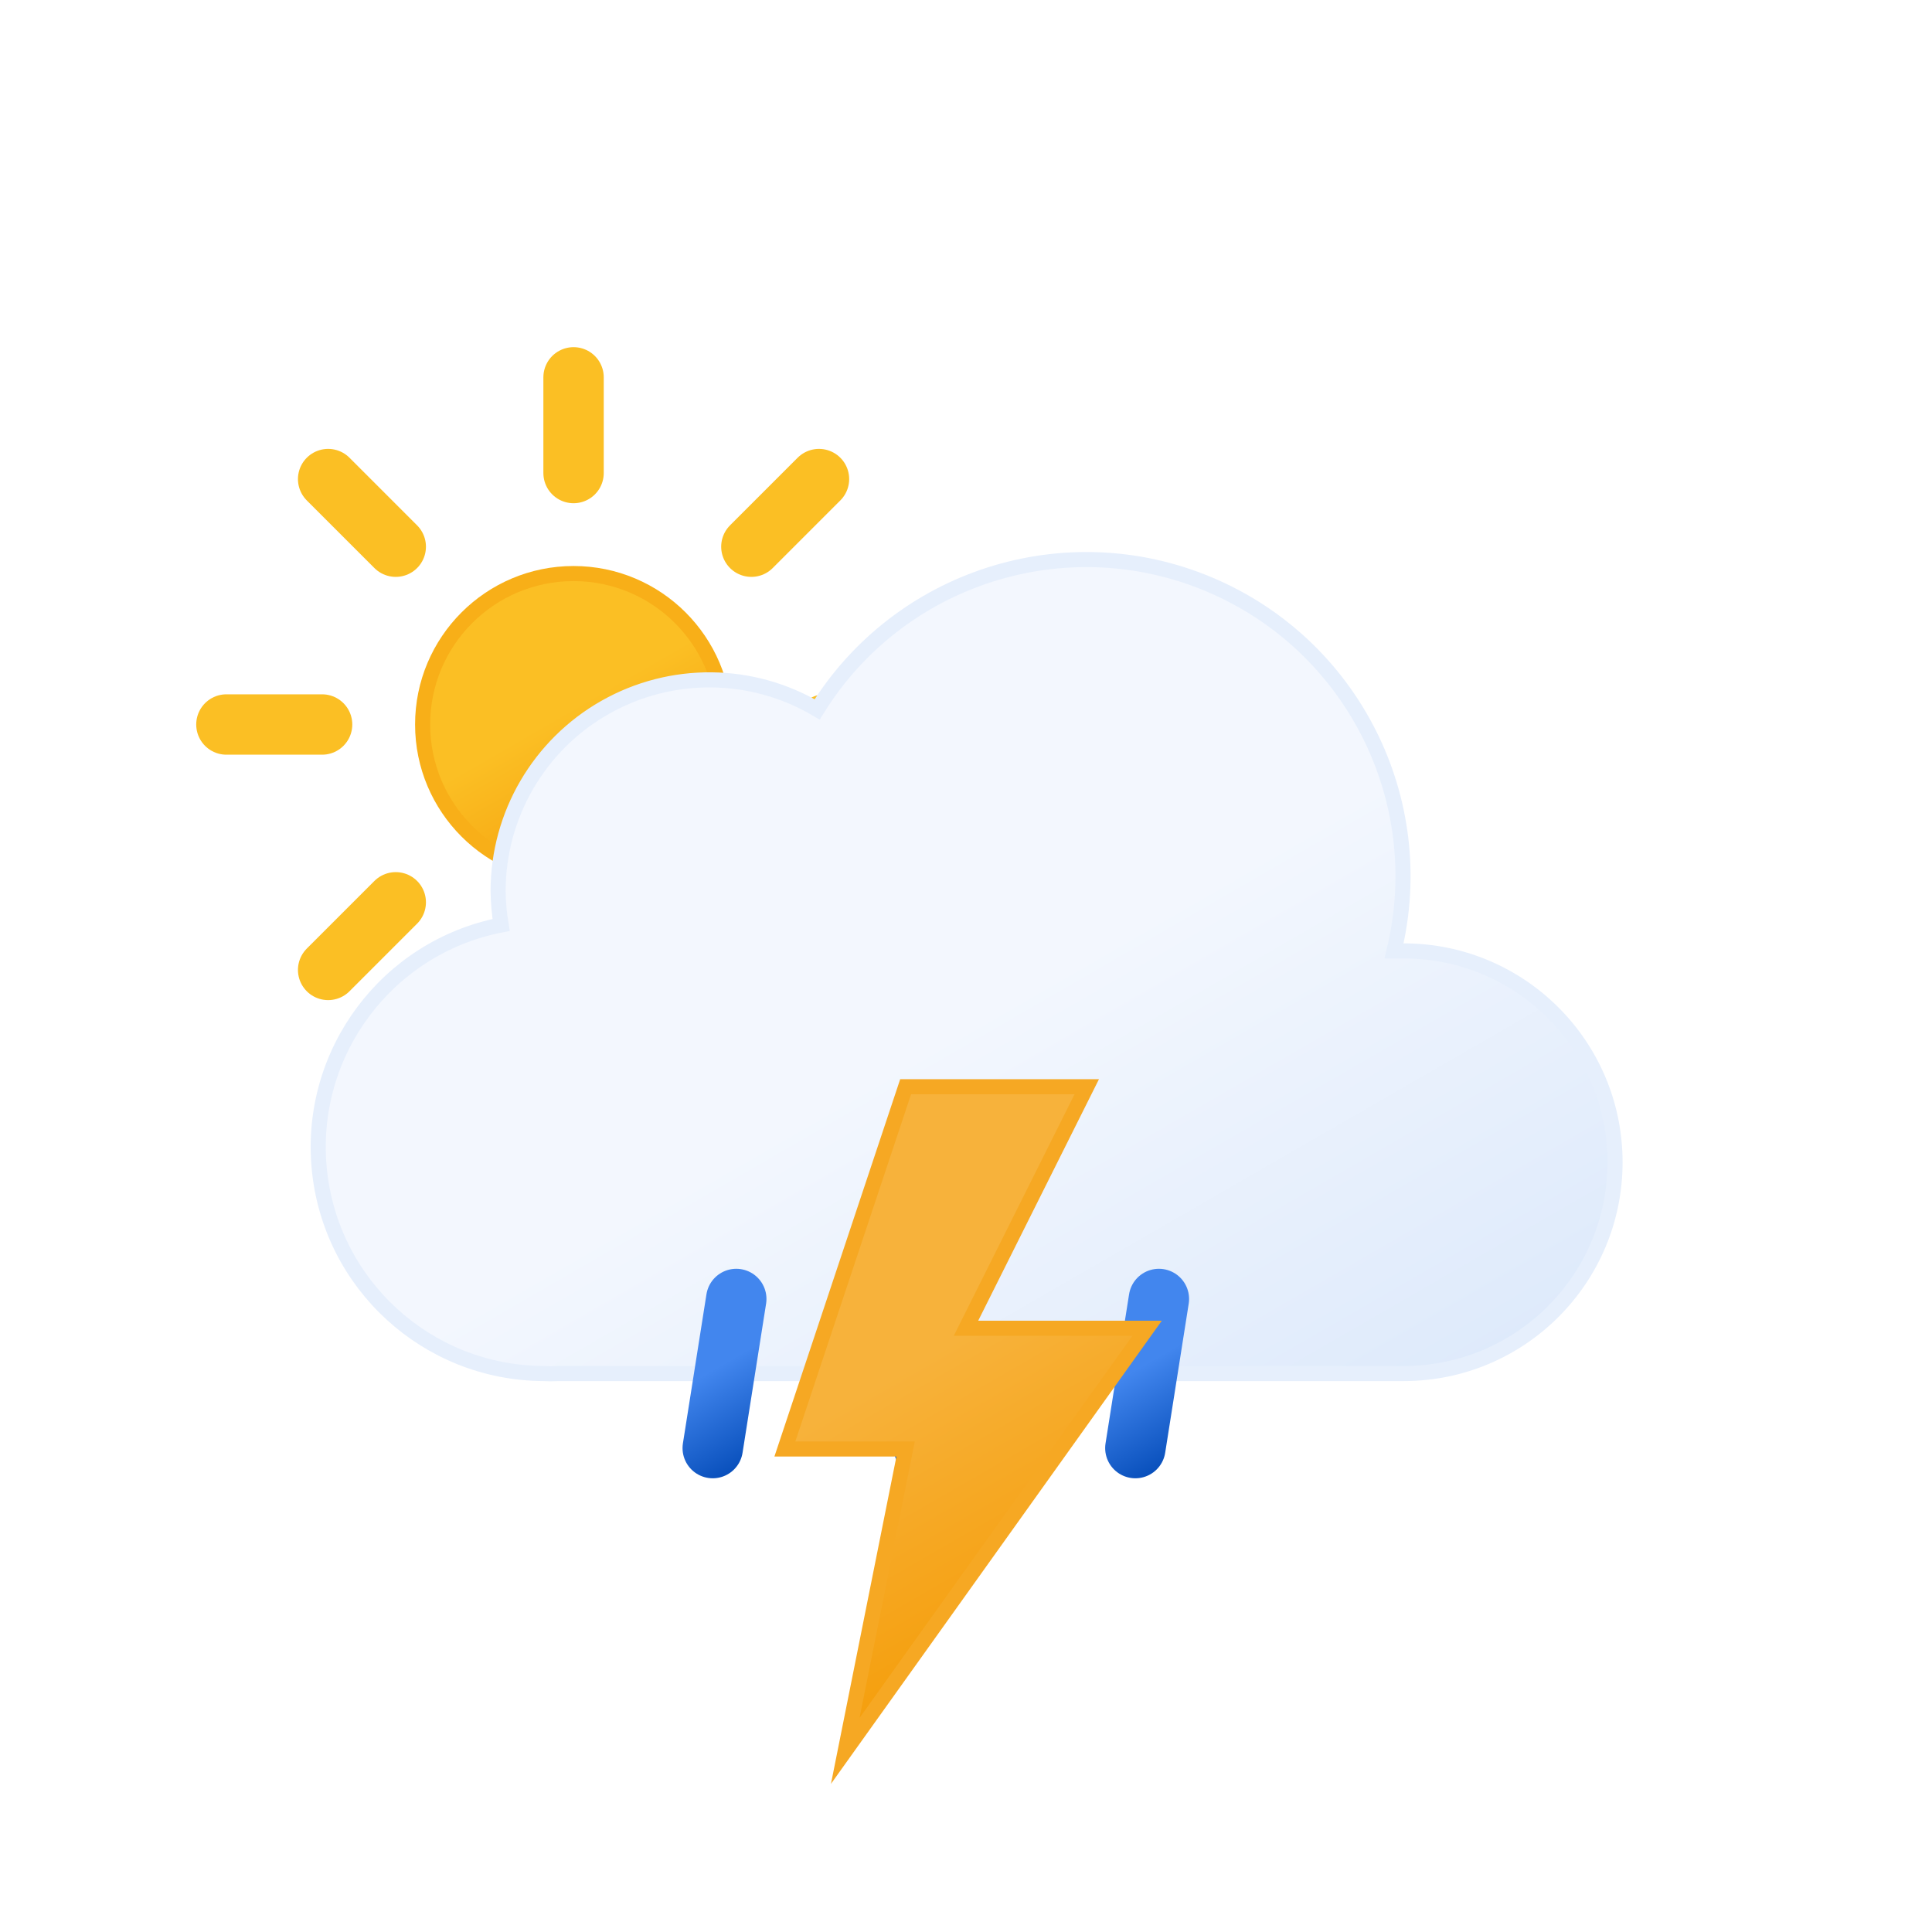
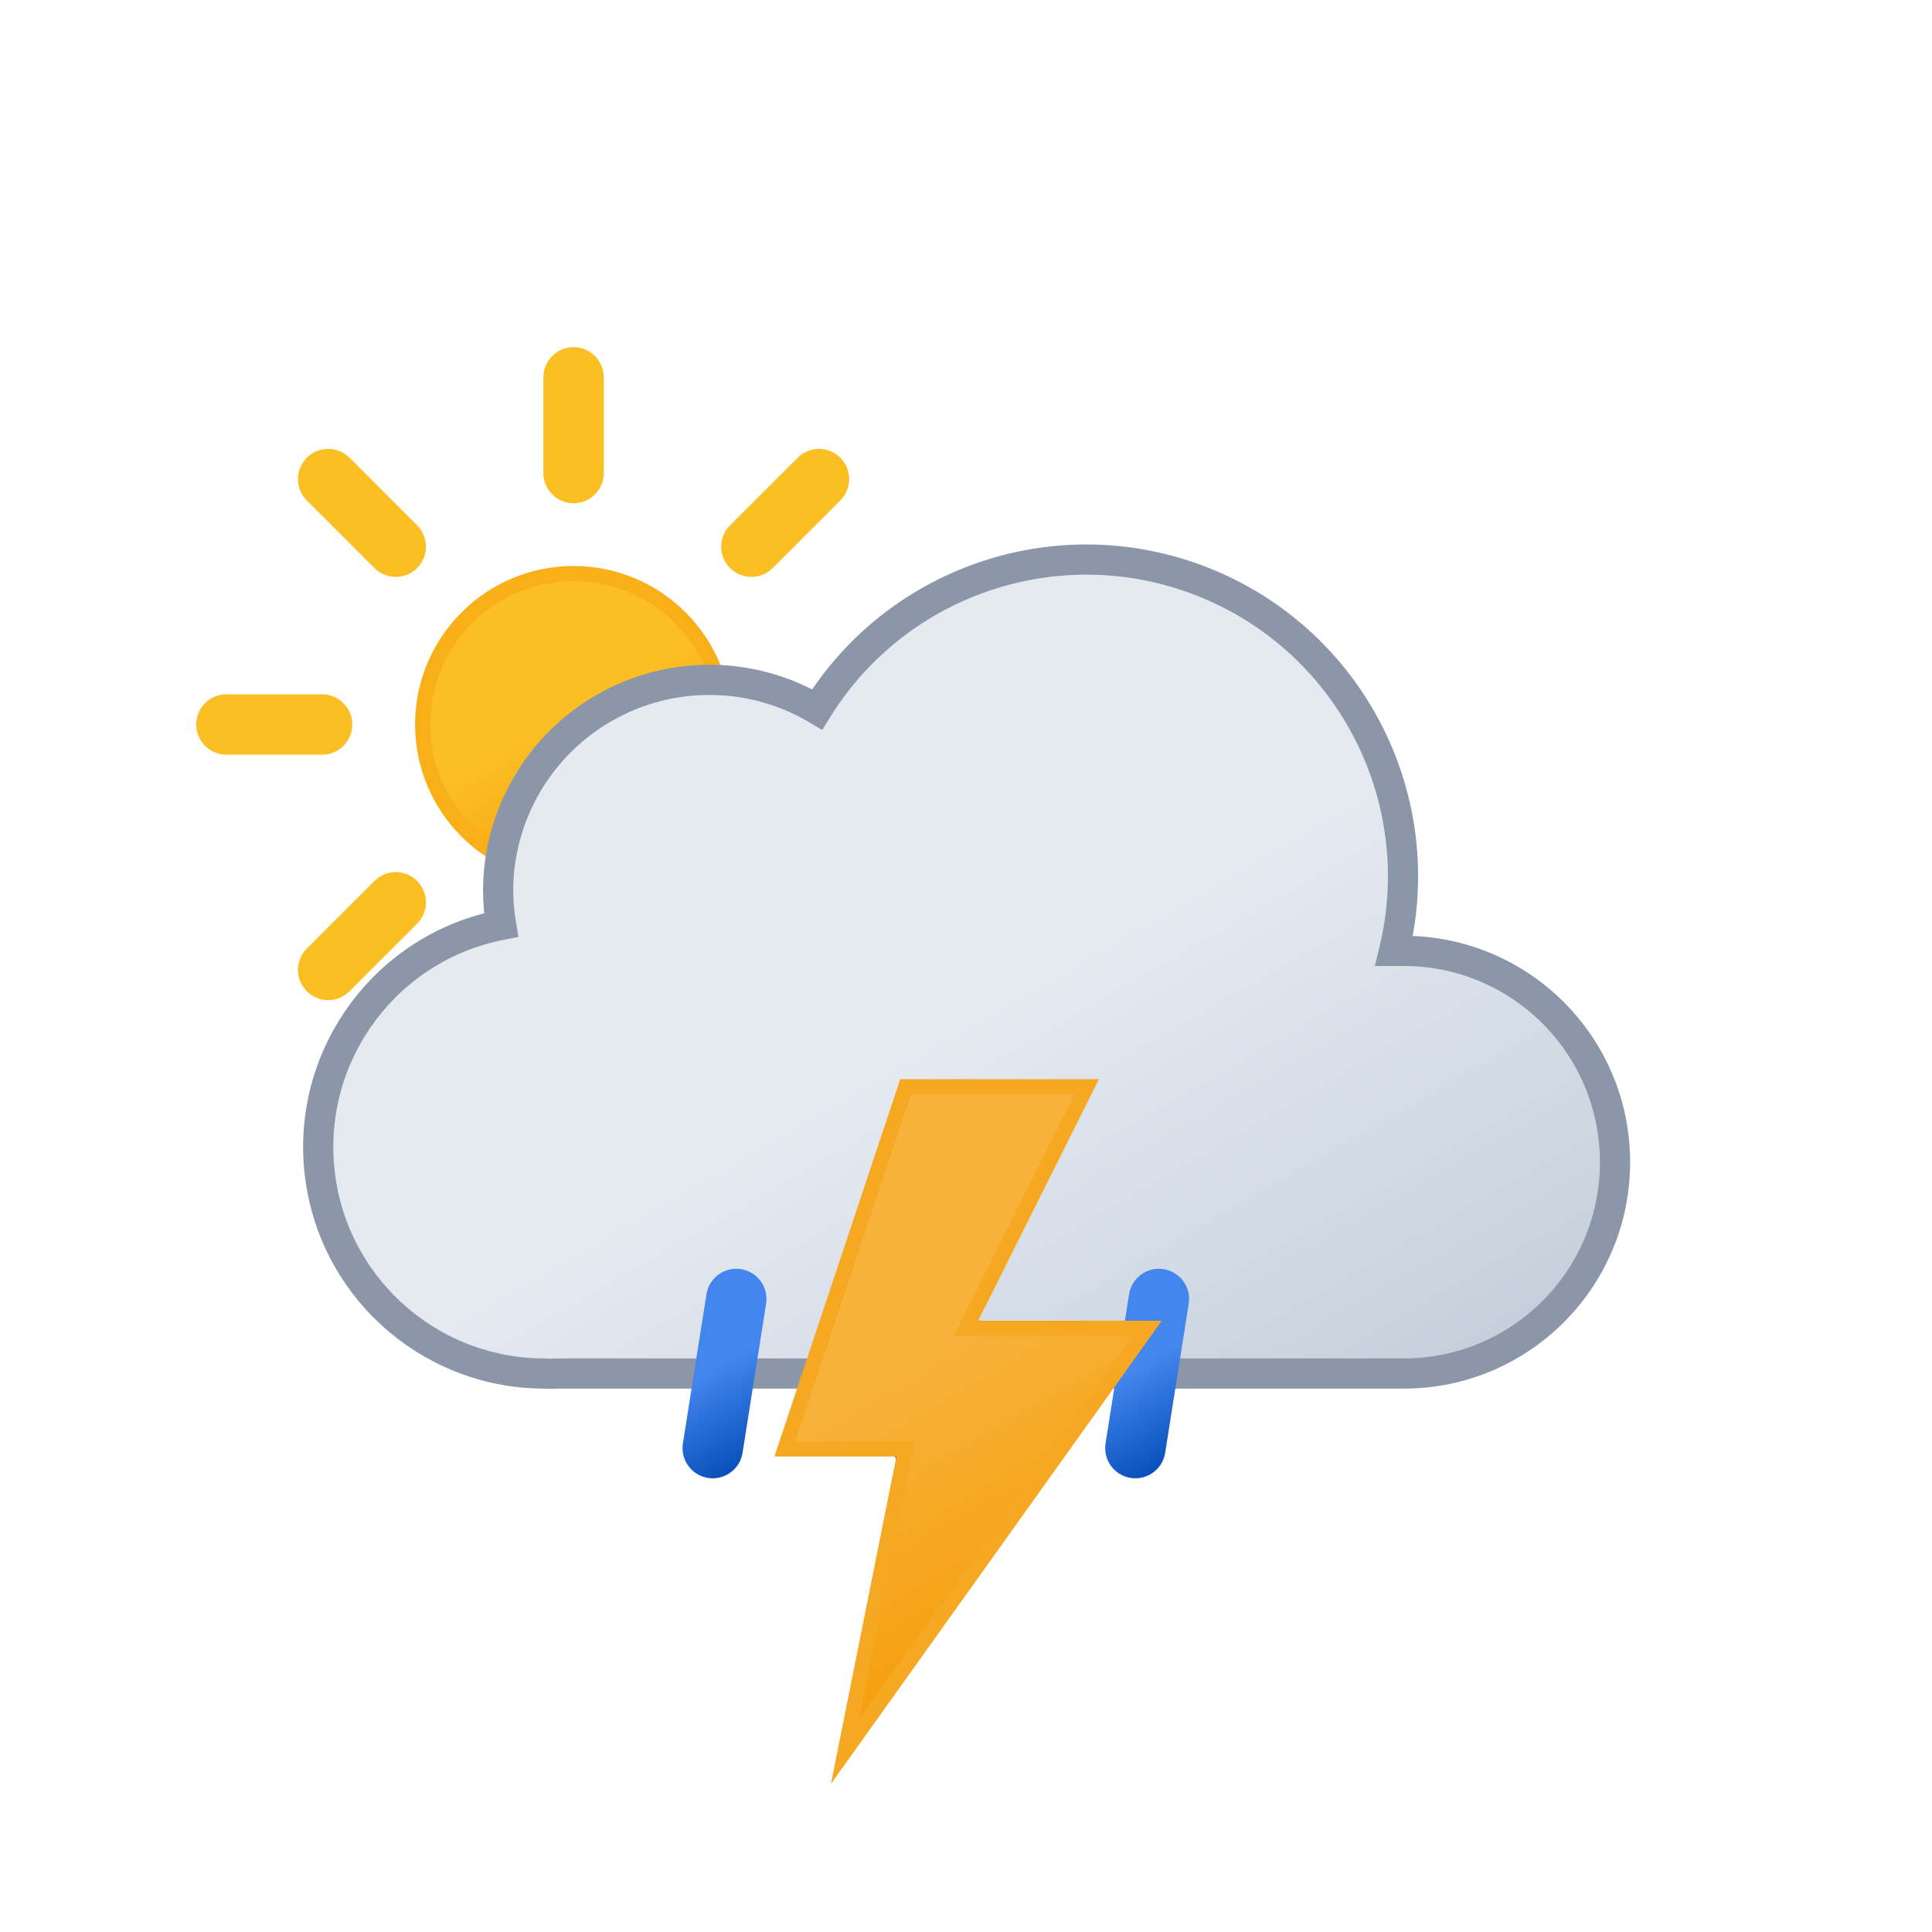
<svg xmlns="http://www.w3.org/2000/svg" xmlns:xlink="http://www.w3.org/1999/xlink" viewBox="0 0 64 64">
  <defs>
    <linearGradient id="b" x1="16.5" x2="21.5" y1="19.67" y2="28.33" gradientUnits="userSpaceOnUse">
      <stop offset="0" stop-color="#fbbf24" />
      <stop offset=".45" stop-color="#fbbf24" />
      <stop offset="1" stop-color="#f59e0b" />
    </linearGradient>
    <linearGradient id="c" x1="22.56" x2="39.2" y1="21.96" y2="50.8" gradientUnits="userSpaceOnUse">
-       <stop offset="0" stop-color="#f3f7fe" />
-       <stop offset=".45" stop-color="#f3f7fe" />
-       <stop offset="1" stop-color="#deeafb" />
+       <stop offset="0" stop-color="#e5eaf1" />
+       <stop offset=".45" stop-color="#e5eaf1" />
+       <stop offset="1" stop-color="#c5cfdb" />
    </linearGradient>
    <linearGradient id="a" x1="22.53" x2="25.47" y1="42.95" y2="48.05" gradientUnits="userSpaceOnUse">
      <stop offset="0" stop-color="#4286ee" />
      <stop offset=".45" stop-color="#4286ee" />
      <stop offset="1" stop-color="#0950bc" />
    </linearGradient>
    <linearGradient id="d" x1="29.53" x2="32.47" y1="42.95" y2="48.05" xlink:href="#a" />
    <linearGradient id="e" x1="36.53" x2="39.47" y1="42.95" y2="48.05" xlink:href="#a" />
    <linearGradient id="f" x1="26.74" x2="35.76" y1="37.88" y2="53.52" gradientUnits="userSpaceOnUse">
      <stop offset="0" stop-color="#f7b23b" />
      <stop offset=".45" stop-color="#f7b23b" />
      <stop offset="1" stop-color="#f59e0b" />
    </linearGradient>
  </defs>
  <circle cx="19" cy="24" r="5" fill="url(#b)" stroke="#f8af18" stroke-miterlimit="10" stroke-width=".5" />
  <path fill="none" stroke="#fbbf24" stroke-linecap="round" stroke-miterlimit="10" stroke-width="2" d="M19 15.67V12.5m0 23v-3.17m5.89-14.22l2.24-2.24M10.87 32.13l2.24-2.24m0-11.78l-2.24-2.24m16.26 16.26l-2.24-2.24M7.5 24h3.17m19.83 0h-3.17">
    <animateTransform attributeName="transform" dur="45s" repeatCount="indefinite" type="rotate" values="0 19 24; 360 19 24" />
  </path>
-   <path fill="url(#c)" stroke="#e6effc" stroke-miterlimit="10" stroke-width=".5" d="M46.5 31.5h-.32a10.49 10.49 0 00-19.11-8 7 7 0 00-10.57 6 7.21 7.21 0 00.1 1.14A7.5 7.5 0 0018 45.5a4.19 4.19 0 00.5 0v0h28a7 7 0 000-14z" />
+   <path fill="url(#c)" stroke="#8b97a8" stroke-miterlimit="10" stroke-width="1" d="M46.5 31.5h-.32a10.49 10.49 0 00-19.11-8 7 7 0 00-10.57 6 7.21 7.21 0 00.1 1.14A7.5 7.5 0 0018 45.5a4.19 4.19 0 00.5 0v0h28a7 7 0 000-14z" />
  <path fill="none" stroke="url(#a)" stroke-linecap="round" stroke-miterlimit="10" stroke-width="2" d="M24.39 43.03l-.78 4.94">
    <animateTransform attributeName="transform" dur="0.7s" repeatCount="indefinite" type="translate" values="1 -5; -2 10" />
    <animate attributeName="opacity" dur="0.7s" repeatCount="indefinite" values="0;1;1;0" />
  </path>
  <path fill="none" stroke="url(#d)" stroke-linecap="round" stroke-miterlimit="10" stroke-width="2" d="M31.39 43.03l-.78 4.94">
    <animateTransform attributeName="transform" begin="-0.4s" dur="0.7s" repeatCount="indefinite" type="translate" values="1 -5; -2 10" />
    <animate attributeName="opacity" begin="-0.4s" dur="0.7s" repeatCount="indefinite" values="0;1;1;0" />
  </path>
  <path fill="none" stroke="url(#e)" stroke-linecap="round" stroke-miterlimit="10" stroke-width="2" d="M38.39 43.03l-.78 4.94">
    <animateTransform attributeName="transform" begin="-0.2s" dur="0.7s" repeatCount="indefinite" type="translate" values="1 -5; -2 10" />
    <animate attributeName="opacity" begin="-0.2s" dur="0.7s" repeatCount="indefinite" values="0;1;1;0" />
  </path>
  <path fill="url(#f)" stroke="#f6a823" stroke-miterlimit="10" stroke-width=".5" d="M30 36l-4 12h4l-2 10 10-14h-6l4-8h-6z">
    <animate attributeName="opacity" dur="2s" repeatCount="indefinite" values="1; 1; 1; 1; 1; 1; 0.1; 1; 0.1; 1; 1; 0.1; 1; 0.1; 1" />
  </path>
</svg>
